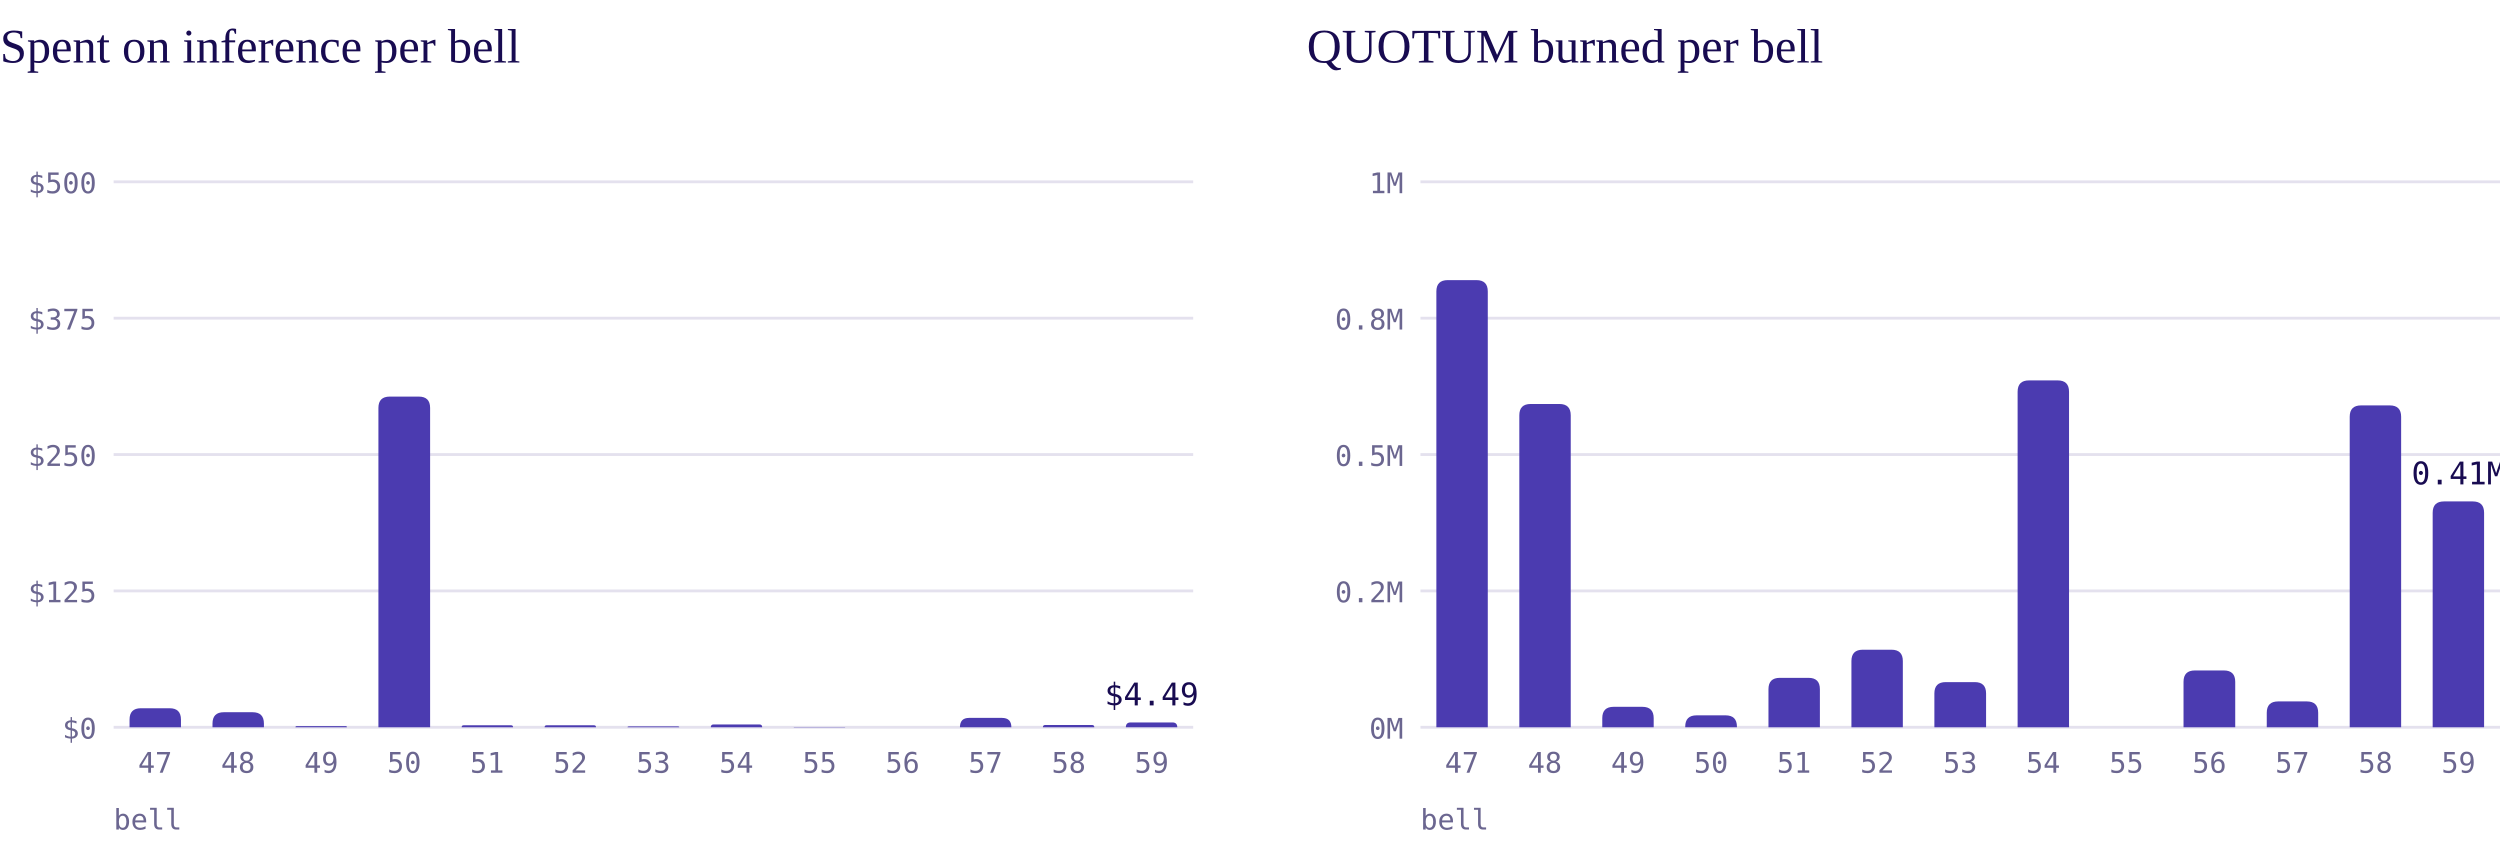
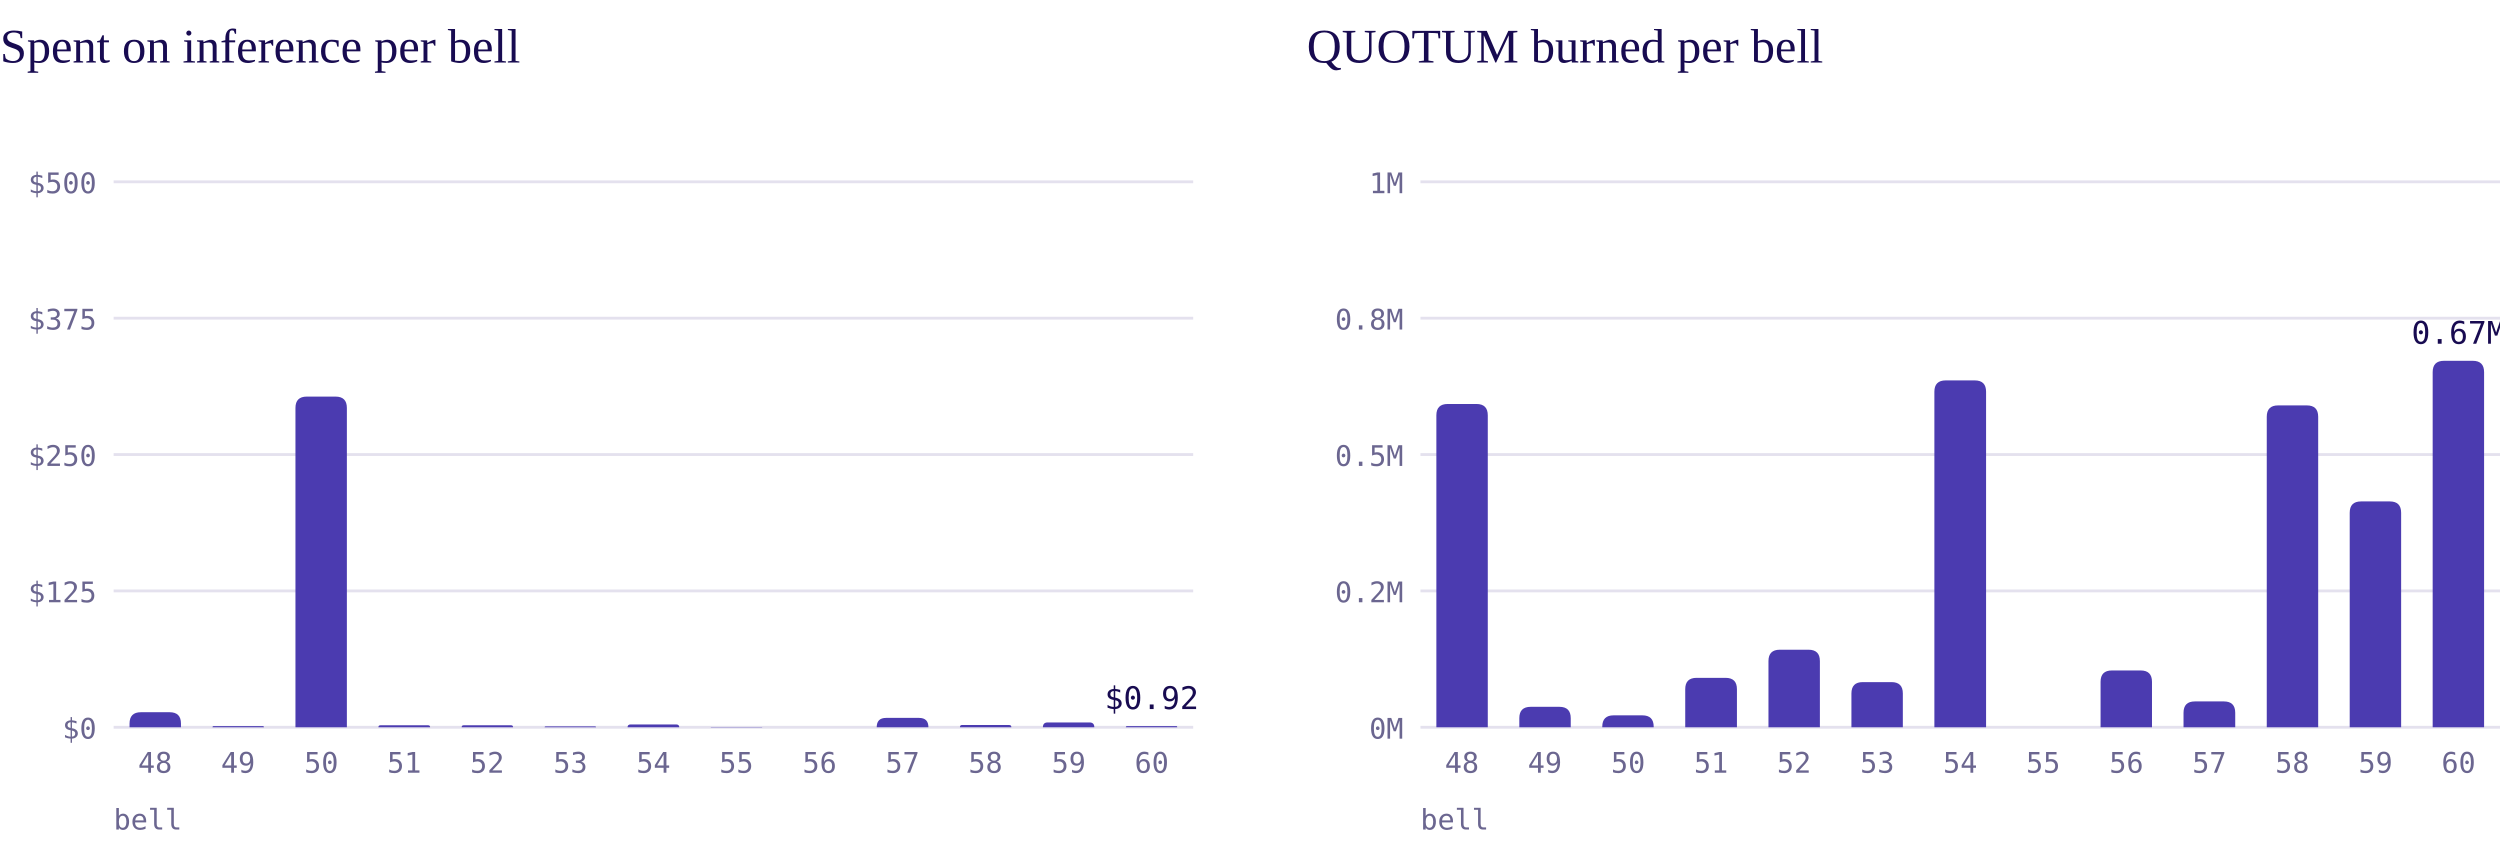
- <svg xmlns="http://www.w3.org/2000/svg" viewBox="0 0 880 300" width="880" height="300" role="img" aria-label="quotum bells 1 to 59: inference spent and QUOTUM burned per bell">
+ <svg xmlns="http://www.w3.org/2000/svg" viewBox="0 0 880 300" width="880" height="300" role="img" aria-label="quotum bells 1 to 60: inference spent and QUOTUM burned per bell">
  <text x="0" y="22" font-family="Georgia,'Times New Roman',serif" font-size="17" fill="#180b51">Spent on inference per bell</text>
  <line x1="40" x2="420" y1="256.0" y2="256.0" stroke="#e4e1ee" stroke-width="1" />
  <text x="34" y="260.0" text-anchor="end" font-family="ui-monospace,SFMono-Regular,Menlo,monospace" font-size="10" fill="#6b6690">$0</text>
  <line x1="40" x2="420" y1="208.0" y2="208.0" stroke="#e4e1ee" stroke-width="1" />
  <text x="34" y="212.0" text-anchor="end" font-family="ui-monospace,SFMono-Regular,Menlo,monospace" font-size="10" fill="#6b6690">$125</text>
  <line x1="40" x2="420" y1="160.0" y2="160.0" stroke="#e4e1ee" stroke-width="1" />
  <text x="34" y="164.0" text-anchor="end" font-family="ui-monospace,SFMono-Regular,Menlo,monospace" font-size="10" fill="#6b6690">$250</text>
  <line x1="40" x2="420" y1="112.0" y2="112.0" stroke="#e4e1ee" stroke-width="1" />
  <text x="34" y="116.0" text-anchor="end" font-family="ui-monospace,SFMono-Regular,Menlo,monospace" font-size="10" fill="#6b6690">$375</text>
  <line x1="40" x2="420" y1="64.0" y2="64.0" stroke="#e4e1ee" stroke-width="1" />
  <text x="34" y="68.0" text-anchor="end" font-family="ui-monospace,SFMono-Regular,Menlo,monospace" font-size="10" fill="#6b6690">$500</text>
-   <path d="M45.6,256.0 V253.3 Q45.6,249.3 49.6,249.3 H59.7 Q63.7,249.3 63.7,253.3 V256.0 Z" fill="#4b3bb0" />
-   <text x="54.6" y="272" text-anchor="middle" font-family="ui-monospace,SFMono-Regular,Menlo,monospace" font-size="10" fill="#6b6690">47</text>
-   <path d="M74.8,256.0 V254.7 Q74.8,250.7 78.8,250.7 H88.9 Q92.9,250.7 92.9,254.7 V256.0 Z" fill="#4b3bb0" />
-   <text x="83.8" y="272" text-anchor="middle" font-family="ui-monospace,SFMono-Regular,Menlo,monospace" font-size="10" fill="#6b6690">48</text>
-   <path d="M104.0,256.0 V256.0 Q104.0,255.6 104.4,255.6 H121.8 Q122.1,255.6 122.1,256.0 V256.0 Z" fill="#4b3bb0" />
-   <text x="113.1" y="272" text-anchor="middle" font-family="ui-monospace,SFMono-Regular,Menlo,monospace" font-size="10" fill="#6b6690">49</text>
-   <path d="M133.2,256.0 V143.6 Q133.2,139.6 137.2,139.6 H147.4 Q151.4,139.6 151.4,143.6 V256.0 Z" fill="#4b3bb0" />
-   <text x="142.3" y="272" text-anchor="middle" font-family="ui-monospace,SFMono-Regular,Menlo,monospace" font-size="10" fill="#6b6690">50</text>
+   <path d="M45.6,256.0 V254.7 Q45.6,250.7 49.6,250.7 H59.7 Q63.7,250.7 63.7,254.7 V256.0 Z" fill="#4b3bb0" />
+   <text x="54.6" y="272" text-anchor="middle" font-family="ui-monospace,SFMono-Regular,Menlo,monospace" font-size="10" fill="#6b6690">48</text>
+   <path d="M74.8,256.0 V256.0 Q74.8,255.6 75.2,255.6 H92.5 Q92.9,255.6 92.9,256.0 V256.0 Z" fill="#4b3bb0" />
+   <text x="83.8" y="272" text-anchor="middle" font-family="ui-monospace,SFMono-Regular,Menlo,monospace" font-size="10" fill="#6b6690">49</text>
+   <path d="M104.0,256.0 V143.6 Q104.0,139.6 108.0,139.6 H118.1 Q122.1,139.6 122.1,143.6 V256.0 Z" fill="#4b3bb0" />
+   <text x="113.1" y="272" text-anchor="middle" font-family="ui-monospace,SFMono-Regular,Menlo,monospace" font-size="10" fill="#6b6690">50</text>
+   <path d="M133.2,256.0 V256.0 Q133.2,255.3 133.9,255.3 H150.7 Q151.4,255.3 151.4,256.0 V256.0 Z" fill="#4b3bb0" />
+   <text x="142.3" y="272" text-anchor="middle" font-family="ui-monospace,SFMono-Regular,Menlo,monospace" font-size="10" fill="#6b6690">51</text>
  <path d="M162.5,256.0 V256.0 Q162.5,255.3 163.2,255.3 H179.9 Q180.6,255.3 180.6,256.0 V256.0 Z" fill="#4b3bb0" />
-   <text x="171.5" y="272" text-anchor="middle" font-family="ui-monospace,SFMono-Regular,Menlo,monospace" font-size="10" fill="#6b6690">51</text>
-   <path d="M191.7,256.0 V256.0 Q191.7,255.3 192.4,255.3 H209.1 Q209.8,255.3 209.8,256.0 V256.0 Z" fill="#4b3bb0" />
-   <text x="200.8" y="272" text-anchor="middle" font-family="ui-monospace,SFMono-Regular,Menlo,monospace" font-size="10" fill="#6b6690">52</text>
-   <path d="M220.9,256.0 V256.0 Q220.9,255.7 221.3,255.7 H238.7 Q239.1,255.7 239.1,256.0 V256.0 Z" fill="#4b3bb0" />
-   <text x="230.0" y="272" text-anchor="middle" font-family="ui-monospace,SFMono-Regular,Menlo,monospace" font-size="10" fill="#6b6690">53</text>
-   <path d="M250.2,256.0 V256.0 Q250.2,255.0 251.2,255.0 H267.3 Q268.3,255.0 268.3,256.0 V256.0 Z" fill="#4b3bb0" />
-   <text x="259.2" y="272" text-anchor="middle" font-family="ui-monospace,SFMono-Regular,Menlo,monospace" font-size="10" fill="#6b6690">54</text>
-   <path d="M279.4,256.0 V256.0 Q279.4,255.9 279.5,255.9 H297.4 Q297.5,255.9 297.5,256.0 V256.0 Z" fill="#4b3bb0" />
-   <text x="288.5" y="272" text-anchor="middle" font-family="ui-monospace,SFMono-Regular,Menlo,monospace" font-size="10" fill="#6b6690">55</text>
-   <path d="M308.6,256.0 V256.0 Q308.6,256.0 308.7,256.0 H326.7 Q326.8,256.0 326.8,256.0 V256.0 Z" fill="#4b3bb0" />
-   <text x="317.7" y="272" text-anchor="middle" font-family="ui-monospace,SFMono-Regular,Menlo,monospace" font-size="10" fill="#6b6690">56</text>
-   <path d="M337.9,256.0 V256.0 Q337.9,252.7 341.1,252.7 H352.7 Q356.0,252.7 356.0,256.0 V256.0 Z" fill="#4b3bb0" />
-   <text x="346.9" y="272" text-anchor="middle" font-family="ui-monospace,SFMono-Regular,Menlo,monospace" font-size="10" fill="#6b6690">57</text>
-   <path d="M367.1,256.0 V256.0 Q367.1,255.2 367.9,255.2 H384.4 Q385.2,255.2 385.2,256.0 V256.0 Z" fill="#4b3bb0" />
-   <text x="376.2" y="272" text-anchor="middle" font-family="ui-monospace,SFMono-Regular,Menlo,monospace" font-size="10" fill="#6b6690">58</text>
-   <path d="M396.3,256.0 V256.0 Q396.3,254.3 398.0,254.3 H412.7 Q414.4,254.3 414.4,256.0 V256.0 Z" fill="#4b3bb0" />
-   <text x="405.4" y="272" text-anchor="middle" font-family="ui-monospace,SFMono-Regular,Menlo,monospace" font-size="10" fill="#6b6690">59</text>
-   <text x="405.4" y="248.3" text-anchor="middle" font-family="ui-monospace,SFMono-Regular,Menlo,monospace" font-size="11" fill="#180b51">$4.49</text>
+   <text x="171.5" y="272" text-anchor="middle" font-family="ui-monospace,SFMono-Regular,Menlo,monospace" font-size="10" fill="#6b6690">52</text>
+   <path d="M191.7,256.0 V256.0 Q191.7,255.7 192.0,255.7 H209.5 Q209.8,255.7 209.8,256.0 V256.0 Z" fill="#4b3bb0" />
+   <text x="200.8" y="272" text-anchor="middle" font-family="ui-monospace,SFMono-Regular,Menlo,monospace" font-size="10" fill="#6b6690">53</text>
+   <path d="M220.9,256.0 V256.0 Q220.9,255.0 222.0,255.0 H238.0 Q239.1,255.0 239.1,256.0 V256.0 Z" fill="#4b3bb0" />
+   <text x="230.0" y="272" text-anchor="middle" font-family="ui-monospace,SFMono-Regular,Menlo,monospace" font-size="10" fill="#6b6690">54</text>
+   <path d="M250.2,256.0 V256.0 Q250.2,255.9 250.3,255.9 H268.2 Q268.3,255.9 268.3,256.0 V256.0 Z" fill="#4b3bb0" />
+   <text x="259.2" y="272" text-anchor="middle" font-family="ui-monospace,SFMono-Regular,Menlo,monospace" font-size="10" fill="#6b6690">55</text>
+   <path d="M279.4,256.0 V256.0 Q279.4,256.0 279.4,256.0 H297.5 Q297.5,256.0 297.5,256.0 V256.0 Z" fill="#4b3bb0" />
+   <text x="288.5" y="272" text-anchor="middle" font-family="ui-monospace,SFMono-Regular,Menlo,monospace" font-size="10" fill="#6b6690">56</text>
+   <path d="M308.6,256.0 V256.0 Q308.6,252.7 311.9,252.7 H323.5 Q326.8,252.7 326.8,256.0 V256.0 Z" fill="#4b3bb0" />
+   <text x="317.7" y="272" text-anchor="middle" font-family="ui-monospace,SFMono-Regular,Menlo,monospace" font-size="10" fill="#6b6690">57</text>
+   <path d="M337.9,256.0 V256.0 Q337.9,255.2 338.6,255.2 H355.2 Q356.0,255.2 356.0,256.0 V256.0 Z" fill="#4b3bb0" />
+   <text x="346.9" y="272" text-anchor="middle" font-family="ui-monospace,SFMono-Regular,Menlo,monospace" font-size="10" fill="#6b6690">58</text>
+   <path d="M367.1,256.0 V256.0 Q367.1,254.3 368.8,254.3 H383.5 Q385.2,254.3 385.2,256.0 V256.0 Z" fill="#4b3bb0" />
+   <text x="376.2" y="272" text-anchor="middle" font-family="ui-monospace,SFMono-Regular,Menlo,monospace" font-size="10" fill="#6b6690">59</text>
+   <path d="M396.3,256.0 V256.0 Q396.3,255.6 396.7,255.6 H414.1 Q414.4,255.6 414.4,256.0 V256.0 Z" fill="#4b3bb0" />
+   <text x="405.4" y="272" text-anchor="middle" font-family="ui-monospace,SFMono-Regular,Menlo,monospace" font-size="10" fill="#6b6690">60</text>
+   <text x="405.4" y="249.6" text-anchor="middle" font-family="ui-monospace,SFMono-Regular,Menlo,monospace" font-size="11" fill="#180b51">$0.92</text>
  <text x="40" y="292" font-family="ui-monospace,SFMono-Regular,Menlo,monospace" font-size="10" fill="#6b6690">bell</text>
  <text x="460" y="22" font-family="Georgia,'Times New Roman',serif" font-size="17" fill="#180b51">QUOTUM burned per bell</text>
  <line x1="500" x2="880" y1="256.0" y2="256.0" stroke="#e4e1ee" stroke-width="1" />
  <text x="494" y="260.0" text-anchor="end" font-family="ui-monospace,SFMono-Regular,Menlo,monospace" font-size="10" fill="#6b6690">0M</text>
  <line x1="500" x2="880" y1="208.0" y2="208.0" stroke="#e4e1ee" stroke-width="1" />
  <text x="494" y="212.0" text-anchor="end" font-family="ui-monospace,SFMono-Regular,Menlo,monospace" font-size="10" fill="#6b6690">0.2M</text>
  <line x1="500" x2="880" y1="160.0" y2="160.0" stroke="#e4e1ee" stroke-width="1" />
  <text x="494" y="164.0" text-anchor="end" font-family="ui-monospace,SFMono-Regular,Menlo,monospace" font-size="10" fill="#6b6690">0.5M</text>
  <line x1="500" x2="880" y1="112.0" y2="112.0" stroke="#e4e1ee" stroke-width="1" />
  <text x="494" y="116.0" text-anchor="end" font-family="ui-monospace,SFMono-Regular,Menlo,monospace" font-size="10" fill="#6b6690">0.8M</text>
  <line x1="500" x2="880" y1="64.0" y2="64.0" stroke="#e4e1ee" stroke-width="1" />
  <text x="494" y="68.0" text-anchor="end" font-family="ui-monospace,SFMono-Regular,Menlo,monospace" font-size="10" fill="#6b6690">1M</text>
-   <path d="M505.6,256.0 V102.6 Q505.6,98.6 509.6,98.6 H519.7 Q523.7,98.6 523.7,102.6 V256.0 Z" fill="#4b3bb0" />
-   <text x="514.6" y="272" text-anchor="middle" font-family="ui-monospace,SFMono-Regular,Menlo,monospace" font-size="10" fill="#6b6690">47</text>
-   <path d="M534.8,256.0 V146.2 Q534.8,142.2 538.8,142.2 H548.9 Q552.9,142.2 552.9,146.2 V256.0 Z" fill="#4b3bb0" />
-   <text x="543.8" y="272" text-anchor="middle" font-family="ui-monospace,SFMono-Regular,Menlo,monospace" font-size="10" fill="#6b6690">48</text>
-   <path d="M564.0,256.0 V252.8 Q564.0,248.8 568.0,248.8 H578.1 Q582.1,248.8 582.1,252.8 V256.0 Z" fill="#4b3bb0" />
-   <text x="573.1" y="272" text-anchor="middle" font-family="ui-monospace,SFMono-Regular,Menlo,monospace" font-size="10" fill="#6b6690">49</text>
-   <path d="M593.2,256.0 V255.8 Q593.2,251.8 597.2,251.8 H607.4 Q611.4,251.8 611.4,255.8 V256.0 Z" fill="#4b3bb0" />
-   <text x="602.3" y="272" text-anchor="middle" font-family="ui-monospace,SFMono-Regular,Menlo,monospace" font-size="10" fill="#6b6690">50</text>
-   <path d="M622.5,256.0 V242.6 Q622.5,238.6 626.5,238.6 H636.6 Q640.6,238.6 640.6,242.6 V256.0 Z" fill="#4b3bb0" />
-   <text x="631.5" y="272" text-anchor="middle" font-family="ui-monospace,SFMono-Regular,Menlo,monospace" font-size="10" fill="#6b6690">51</text>
-   <path d="M651.7,256.0 V232.7 Q651.7,228.7 655.7,228.7 H665.8 Q669.8,228.7 669.8,232.7 V256.0 Z" fill="#4b3bb0" />
-   <text x="660.8" y="272" text-anchor="middle" font-family="ui-monospace,SFMono-Regular,Menlo,monospace" font-size="10" fill="#6b6690">52</text>
-   <path d="M680.9,256.0 V244.1 Q680.9,240.1 684.9,240.1 H695.1 Q699.1,240.1 699.1,244.1 V256.0 Z" fill="#4b3bb0" />
-   <text x="690.0" y="272" text-anchor="middle" font-family="ui-monospace,SFMono-Regular,Menlo,monospace" font-size="10" fill="#6b6690">53</text>
-   <path d="M710.2,256.0 V137.9 Q710.2,133.9 714.2,133.9 H724.3 Q728.3,133.9 728.3,137.9 V256.0 Z" fill="#4b3bb0" />
-   <text x="719.2" y="272" text-anchor="middle" font-family="ui-monospace,SFMono-Regular,Menlo,monospace" font-size="10" fill="#6b6690">54</text>
-   <text x="748.5" y="272" text-anchor="middle" font-family="ui-monospace,SFMono-Regular,Menlo,monospace" font-size="10" fill="#6b6690">55</text>
-   <path d="M768.6,256.0 V240.0 Q768.6,236.0 772.6,236.0 H782.8 Q786.8,236.0 786.8,240.0 V256.0 Z" fill="#4b3bb0" />
-   <text x="777.7" y="272" text-anchor="middle" font-family="ui-monospace,SFMono-Regular,Menlo,monospace" font-size="10" fill="#6b6690">56</text>
-   <path d="M797.9,256.0 V250.9 Q797.9,246.9 801.9,246.9 H812.0 Q816.0,246.9 816.0,250.9 V256.0 Z" fill="#4b3bb0" />
-   <text x="806.9" y="272" text-anchor="middle" font-family="ui-monospace,SFMono-Regular,Menlo,monospace" font-size="10" fill="#6b6690">57</text>
-   <path d="M827.1,256.0 V146.7 Q827.1,142.7 831.1,142.7 H841.2 Q845.2,142.7 845.2,146.7 V256.0 Z" fill="#4b3bb0" />
-   <text x="836.2" y="272" text-anchor="middle" font-family="ui-monospace,SFMono-Regular,Menlo,monospace" font-size="10" fill="#6b6690">58</text>
-   <path d="M856.3,256.0 V180.5 Q856.3,176.5 860.3,176.5 H870.4 Q874.4,176.5 874.4,180.5 V256.0 Z" fill="#4b3bb0" />
-   <text x="865.4" y="272" text-anchor="middle" font-family="ui-monospace,SFMono-Regular,Menlo,monospace" font-size="10" fill="#6b6690">59</text>
-   <text x="865.4" y="170.5" text-anchor="middle" font-family="ui-monospace,SFMono-Regular,Menlo,monospace" font-size="11" fill="#180b51">0.41M</text>
+   <path d="M505.6,256.0 V146.2 Q505.6,142.2 509.6,142.2 H519.7 Q523.7,142.2 523.7,146.2 V256.0 Z" fill="#4b3bb0" />
+   <text x="514.6" y="272" text-anchor="middle" font-family="ui-monospace,SFMono-Regular,Menlo,monospace" font-size="10" fill="#6b6690">48</text>
+   <path d="M534.8,256.0 V252.8 Q534.8,248.8 538.8,248.8 H548.9 Q552.9,248.8 552.9,252.8 V256.0 Z" fill="#4b3bb0" />
+   <text x="543.8" y="272" text-anchor="middle" font-family="ui-monospace,SFMono-Regular,Menlo,monospace" font-size="10" fill="#6b6690">49</text>
+   <path d="M564.0,256.0 V255.8 Q564.0,251.8 568.0,251.8 H578.1 Q582.1,251.8 582.1,255.8 V256.0 Z" fill="#4b3bb0" />
+   <text x="573.1" y="272" text-anchor="middle" font-family="ui-monospace,SFMono-Regular,Menlo,monospace" font-size="10" fill="#6b6690">50</text>
+   <path d="M593.2,256.0 V242.6 Q593.2,238.6 597.2,238.6 H607.4 Q611.4,238.6 611.4,242.6 V256.0 Z" fill="#4b3bb0" />
+   <text x="602.3" y="272" text-anchor="middle" font-family="ui-monospace,SFMono-Regular,Menlo,monospace" font-size="10" fill="#6b6690">51</text>
+   <path d="M622.5,256.0 V232.7 Q622.5,228.7 626.5,228.7 H636.6 Q640.6,228.7 640.6,232.7 V256.0 Z" fill="#4b3bb0" />
+   <text x="631.5" y="272" text-anchor="middle" font-family="ui-monospace,SFMono-Regular,Menlo,monospace" font-size="10" fill="#6b6690">52</text>
+   <path d="M651.7,256.0 V244.1 Q651.7,240.1 655.7,240.1 H665.8 Q669.8,240.1 669.8,244.1 V256.0 Z" fill="#4b3bb0" />
+   <text x="660.8" y="272" text-anchor="middle" font-family="ui-monospace,SFMono-Regular,Menlo,monospace" font-size="10" fill="#6b6690">53</text>
+   <path d="M680.9,256.0 V137.9 Q680.9,133.9 684.9,133.9 H695.1 Q699.1,133.9 699.1,137.9 V256.0 Z" fill="#4b3bb0" />
+   <text x="690.0" y="272" text-anchor="middle" font-family="ui-monospace,SFMono-Regular,Menlo,monospace" font-size="10" fill="#6b6690">54</text>
+   <text x="719.2" y="272" text-anchor="middle" font-family="ui-monospace,SFMono-Regular,Menlo,monospace" font-size="10" fill="#6b6690">55</text>
+   <path d="M739.4,256.0 V240.0 Q739.4,236.0 743.4,236.0 H753.5 Q757.5,236.0 757.5,240.0 V256.0 Z" fill="#4b3bb0" />
+   <text x="748.5" y="272" text-anchor="middle" font-family="ui-monospace,SFMono-Regular,Menlo,monospace" font-size="10" fill="#6b6690">56</text>
+   <path d="M768.6,256.0 V250.9 Q768.6,246.9 772.6,246.9 H782.8 Q786.8,246.9 786.8,250.9 V256.0 Z" fill="#4b3bb0" />
+   <text x="777.7" y="272" text-anchor="middle" font-family="ui-monospace,SFMono-Regular,Menlo,monospace" font-size="10" fill="#6b6690">57</text>
+   <path d="M797.9,256.0 V146.7 Q797.9,142.7 801.9,142.7 H812.0 Q816.0,142.7 816.0,146.7 V256.0 Z" fill="#4b3bb0" />
+   <text x="806.9" y="272" text-anchor="middle" font-family="ui-monospace,SFMono-Regular,Menlo,monospace" font-size="10" fill="#6b6690">58</text>
+   <path d="M827.1,256.0 V180.5 Q827.1,176.5 831.1,176.5 H841.2 Q845.2,176.5 845.2,180.5 V256.0 Z" fill="#4b3bb0" />
+   <text x="836.2" y="272" text-anchor="middle" font-family="ui-monospace,SFMono-Regular,Menlo,monospace" font-size="10" fill="#6b6690">59</text>
+   <path d="M856.3,256.0 V131.0 Q856.3,127.0 860.3,127.0 H870.4 Q874.4,127.0 874.4,131.0 V256.0 Z" fill="#4b3bb0" />
+   <text x="865.4" y="272" text-anchor="middle" font-family="ui-monospace,SFMono-Regular,Menlo,monospace" font-size="10" fill="#6b6690">60</text>
+   <text x="865.4" y="121.0" text-anchor="middle" font-family="ui-monospace,SFMono-Regular,Menlo,monospace" font-size="11" fill="#180b51">0.67M</text>
  <text x="500" y="292" font-family="ui-monospace,SFMono-Regular,Menlo,monospace" font-size="10" fill="#6b6690">bell</text>
</svg>
